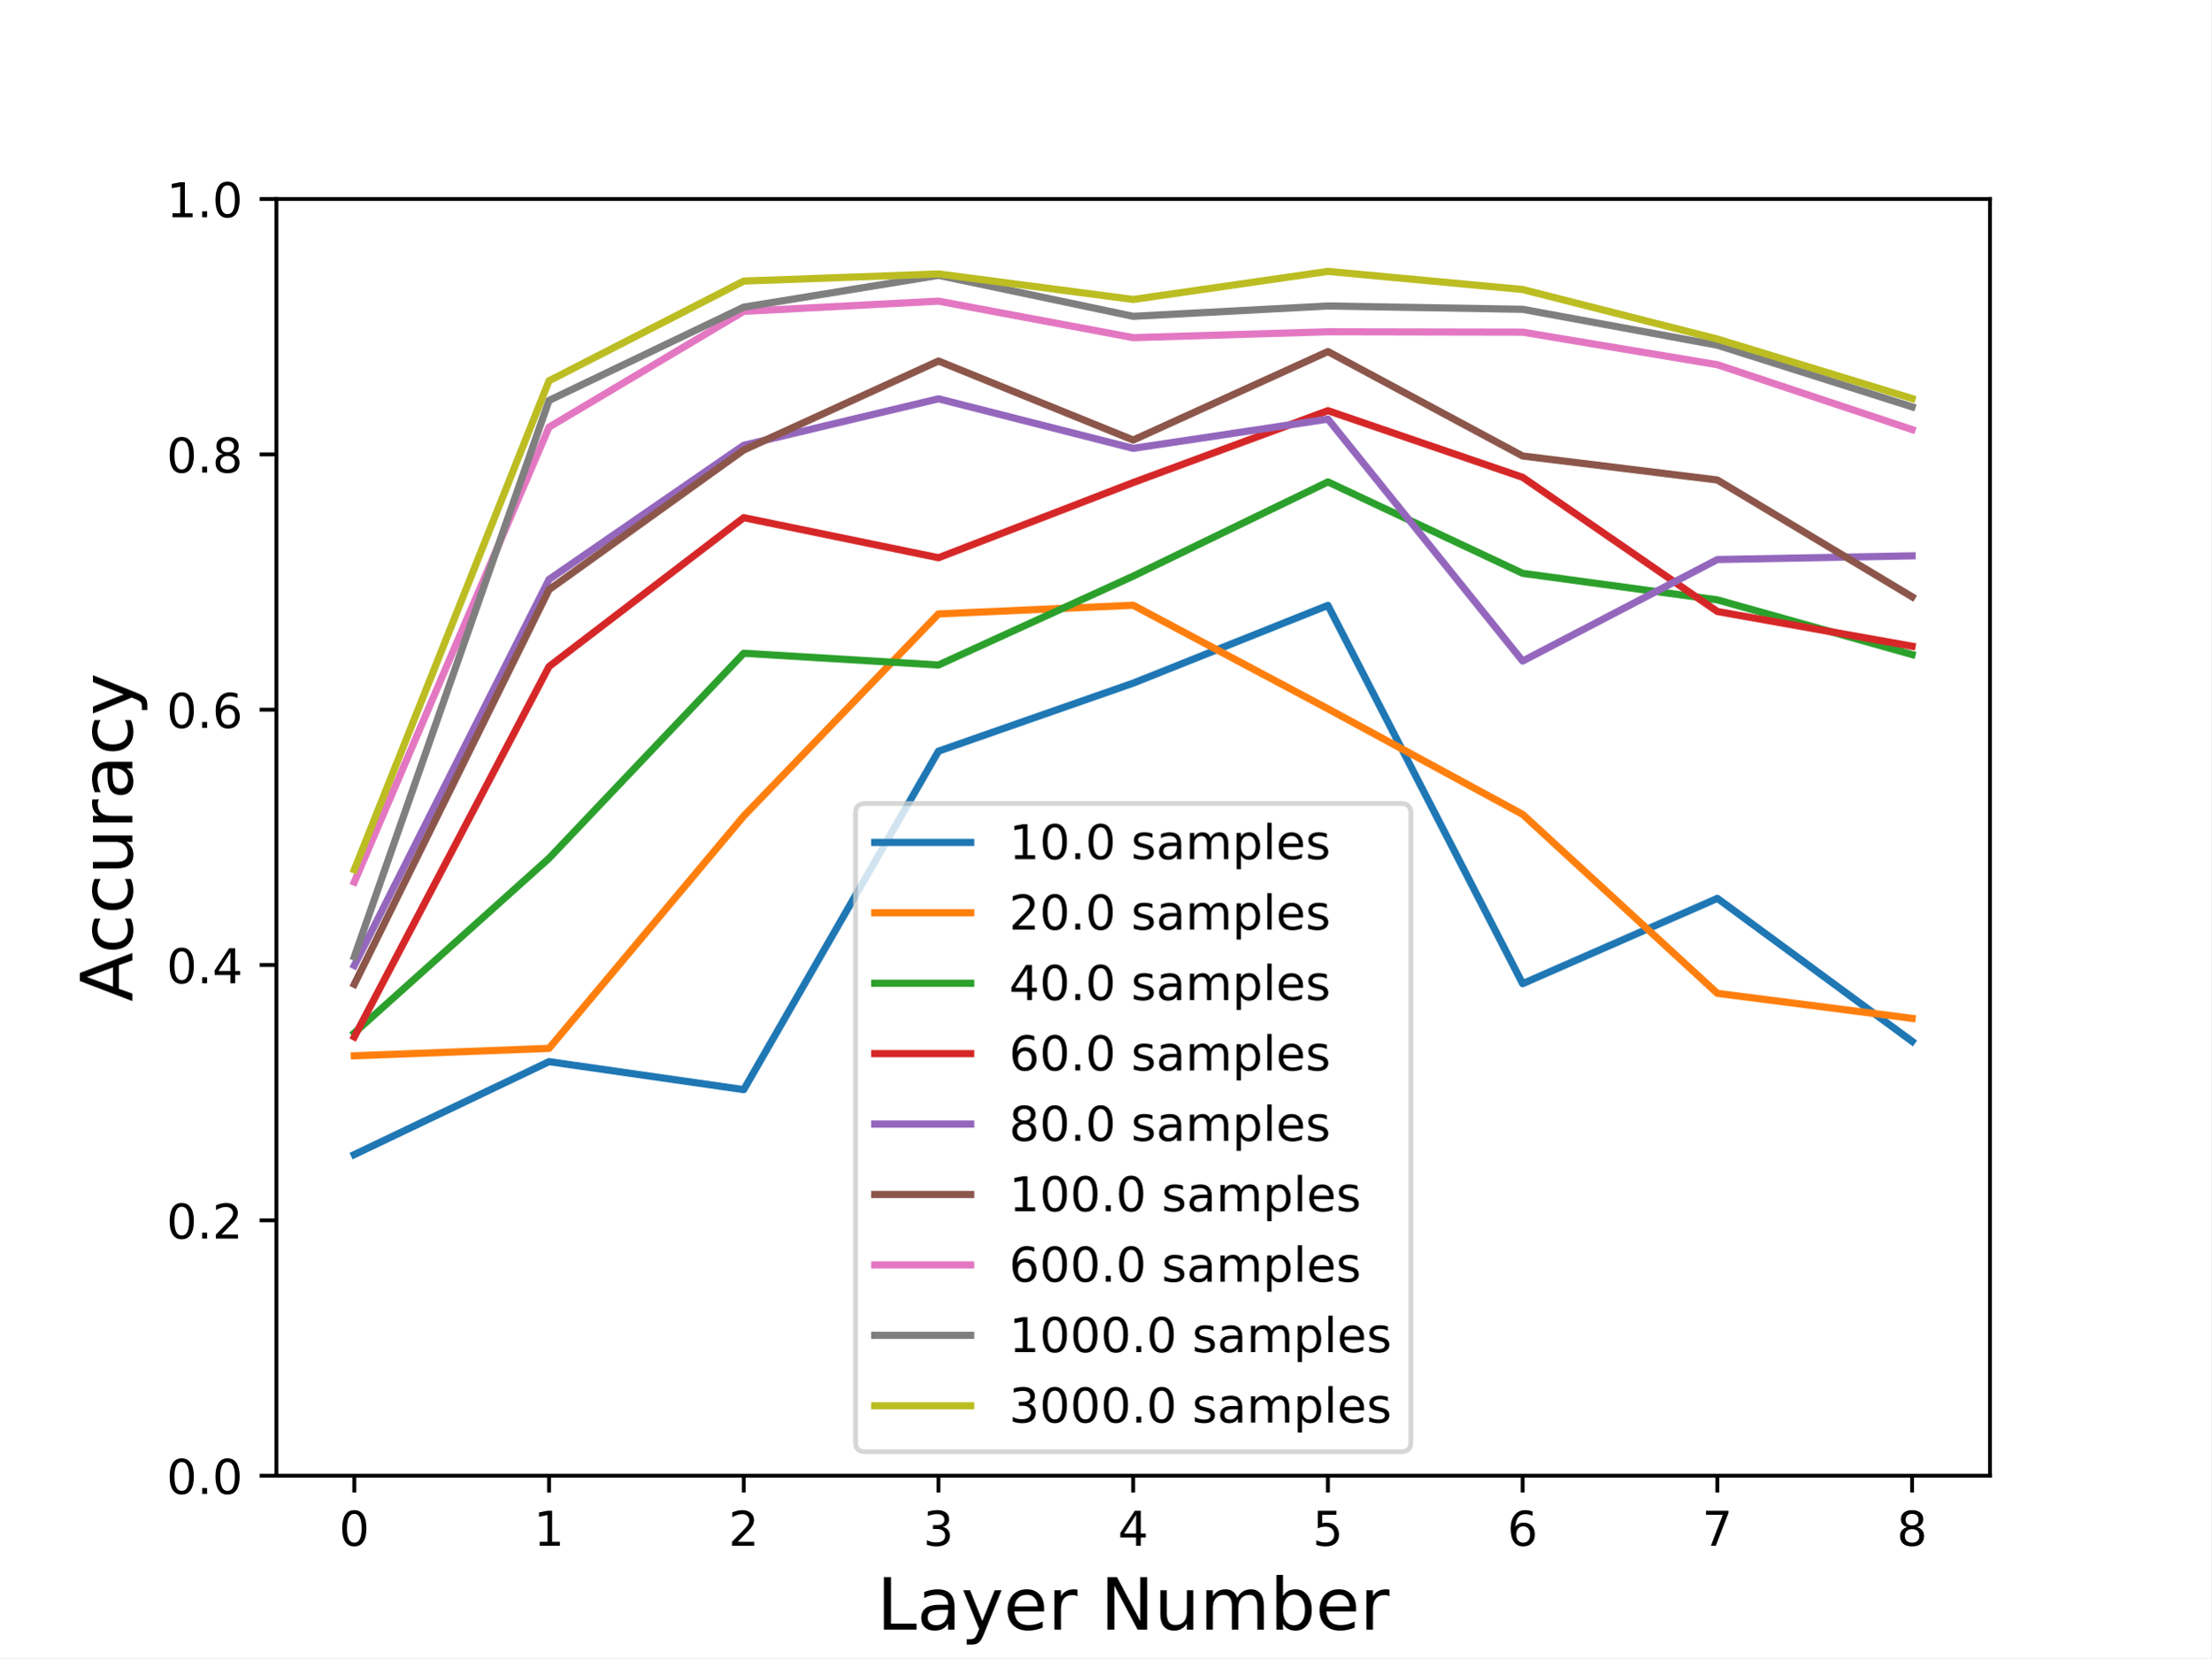
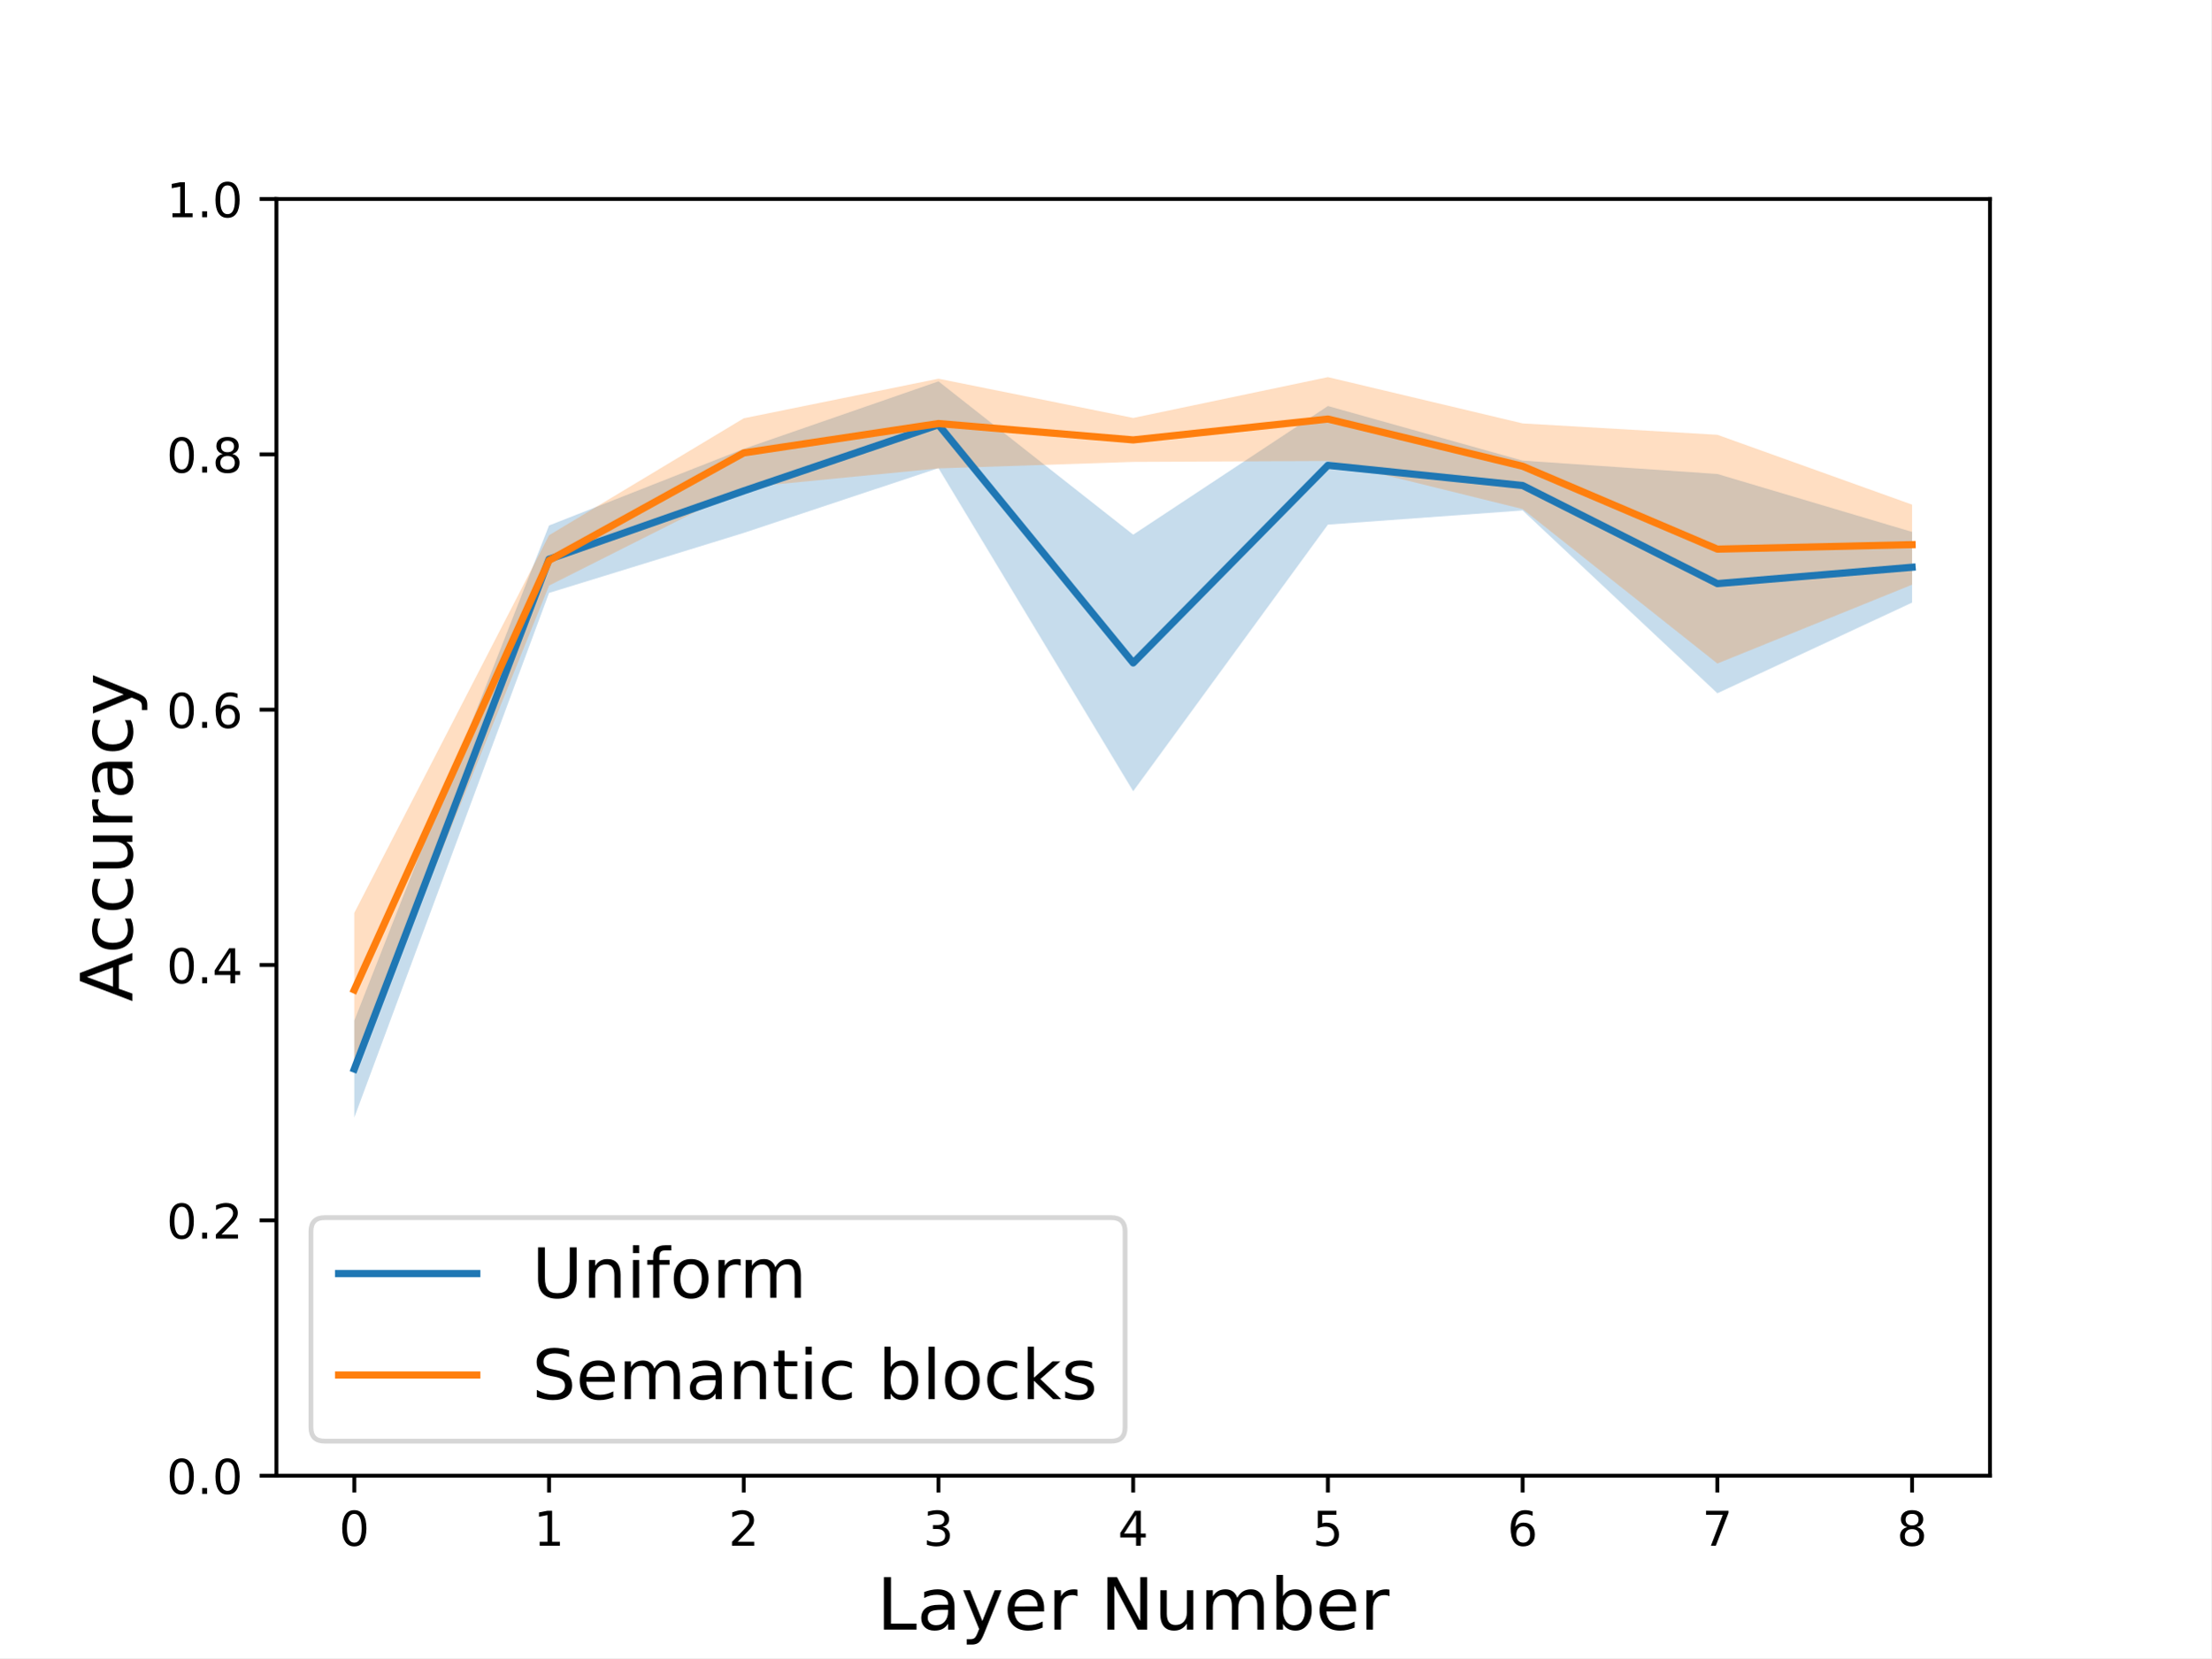
<svg xmlns="http://www.w3.org/2000/svg" xmlns:xlink="http://www.w3.org/1999/xlink" height="345.6pt" version="1.1" viewBox="0 0 460.8 345.6" width="460.8pt">
  <defs>
    <style type="text/css">*{stroke-linecap:butt;stroke-linejoin:round;}</style>
  </defs>
  <g id="figure_1">
    <g id="patch_1">
      <path d="M 0 345.6  L 460.8 345.6  L 460.8 0  L 0 0  z " style="fill:#ffffff;" />
    </g>
    <g id="axes_1">
      <g id="patch_2">
        <path d="M 57.6 307.584  L 414.72 307.584  L 414.72 41.472  L 57.6 41.472  z " style="fill:#ffffff;" />
      </g>
+       <g id="PolyCollection_1">
+         <path clip-path="url(#pd9a27555da)" d="M 73.833 212.711  L 73.833 232.923  L 114.415 123.584  L 154.996 111.07  L 195.578 97.571  L 236.16 164.914  L 276.742 109.344  L 317.324 106.389  L 357.905 144.494  L 398.487 125.597  L 398.487 110.862  L 398.487 110.862  L 357.905 98.788  L 317.324 95.997  L 276.742 84.622  L 236.16 111.435  L 195.578 79.481  L 154.996 93.551  L 114.415 109.527  L 73.833 212.711  z " style="fill:#1f77b4;fill-opacity:0.25;" />
+       </g>
+       <g id="PolyCollection_2">
+         <path clip-path="url(#pd9a27555da)" d="M 73.833 190.262  L 73.833 222.384  L 114.415 122.056  L 154.996 101.613  L 195.578 97.626  L 236.16 96.272  L 276.742 96.079  L 317.324 106.102  L 357.905 138.294  L 398.487 121.862  L 398.487 105.177  L 398.487 105.177  L 357.905 90.618  L 317.324 88.247  L 276.742 78.599  L 236.16 87.108  L 195.578 78.925  L 154.996 87.179  L 114.415 111.561  L 73.833 190.262  z " style="fill:#ff7f0e;fill-opacity:0.25;" />
+       </g>
      <g id="matplotlib.axis_1">
        <g id="xtick_1">
          <g id="line2d_1">
            <defs>
-               <path d="M 0 0  L 0 3.5  " id="mc420a56da0" style="stroke:#000000;stroke-width:0.8;" />
-             </defs>
-             <g>
-               <use style="stroke:#000000;stroke-width:0.8;" x="73.833" xlink:href="#mc420a56da0" y="307.584" />
+               <path d="M 0 0  L 0 3.5  " id="m52e5c31d0e" style="stroke:#000000;stroke-width:0.8;" />
+             </defs>
+             <g>
+               <use style="stroke:#000000;stroke-width:0.8;" x="73.833" xlink:href="#m52e5c31d0e" y="307.584" />
            </g>
          </g>
          <g id="text_1">
            <g transform="translate(70.65148 322.1824)scale(0.1 -0.1)">
              <defs>
                <path d="M 2034 4250  Q 1547 4250 1301 3770  Q 1056 3291 1056 2328  Q 1056 1369 1301 889  Q 1547 409 2034 409  Q 2525 409 2770 889  Q 3016 1369 3016 2328  Q 3016 3291 2770 3770  Q 2525 4250 2034 4250  z M 2034 4750  Q 2819 4750 3233 4129  Q 3647 3509 3647 2328  Q 3647 1150 3233 529  Q 2819 -91 2034 -91  Q 1250 -91 836 529  Q 422 1150 422 2328  Q 422 3509 836 4129  Q 1250 4750 2034 4750  z " id="DejaVuSans-30" transform="scale(0.015625)" />
              </defs>
              <use xlink:href="#DejaVuSans-30" />
            </g>
          </g>
        </g>
        <g id="xtick_2">
          <g id="line2d_2">
            <g>
-               <use style="stroke:#000000;stroke-width:0.8;" x="114.415" xlink:href="#mc420a56da0" y="307.584" />
+               <use style="stroke:#000000;stroke-width:0.8;" x="114.415" xlink:href="#m52e5c31d0e" y="307.584" />
            </g>
          </g>
          <g id="text_2">
            <g transform="translate(111.2333 322.1824)scale(0.1 -0.1)">
              <defs>
                <path d="M 794 531  L 1825 531  L 1825 4091  L 703 3866  L 703 4441  L 1819 4666  L 2450 4666  L 2450 531  L 3481 531  L 3481 0  L 794 0  L 794 531  z " id="DejaVuSans-31" transform="scale(0.015625)" />
              </defs>
              <use xlink:href="#DejaVuSans-31" />
            </g>
          </g>
        </g>
        <g id="xtick_3">
          <g id="line2d_3">
            <g>
-               <use style="stroke:#000000;stroke-width:0.8;" x="154.996" xlink:href="#mc420a56da0" y="307.584" />
+               <use style="stroke:#000000;stroke-width:0.8;" x="154.996" xlink:href="#m52e5c31d0e" y="307.584" />
            </g>
          </g>
          <g id="text_3">
            <g transform="translate(151.8151 322.1824)scale(0.1 -0.1)">
              <defs>
                <path d="M 1228 531  L 3431 531  L 3431 0  L 469 0  L 469 531  Q 828 903 1448 1529  Q 2069 2156 2228 2338  Q 2531 2678 2651 2914  Q 2772 3150 2772 3378  Q 2772 3750 2511 3984  Q 2250 4219 1831 4219  Q 1534 4219 1204 4116  Q 875 4013 500 3803  L 500 4441  Q 881 4594 1212 4672  Q 1544 4750 1819 4750  Q 2544 4750 2975 4387  Q 3406 4025 3406 3419  Q 3406 3131 3298 2873  Q 3191 2616 2906 2266  Q 2828 2175 2409 1742  Q 1991 1309 1228 531  z " id="DejaVuSans-32" transform="scale(0.015625)" />
              </defs>
              <use xlink:href="#DejaVuSans-32" />
            </g>
          </g>
        </g>
        <g id="xtick_4">
          <g id="line2d_4">
            <g>
-               <use style="stroke:#000000;stroke-width:0.8;" x="195.578" xlink:href="#mc420a56da0" y="307.584" />
+               <use style="stroke:#000000;stroke-width:0.8;" x="195.578" xlink:href="#m52e5c31d0e" y="307.584" />
            </g>
          </g>
          <g id="text_4">
            <g transform="translate(192.3969 322.1824)scale(0.1 -0.1)">
              <defs>
                <path d="M 2597 2516  Q 3050 2419 3304 2112  Q 3559 1806 3559 1356  Q 3559 666 3084 287  Q 2609 -91 1734 -91  Q 1441 -91 1130 -33  Q 819 25 488 141  L 488 750  Q 750 597 1062 519  Q 1375 441 1716 441  Q 2309 441 2620 675  Q 2931 909 2931 1356  Q 2931 1769 2642 2001  Q 2353 2234 1838 2234  L 1294 2234  L 1294 2753  L 1863 2753  Q 2328 2753 2575 2939  Q 2822 3125 2822 3475  Q 2822 3834 2567 4026  Q 2313 4219 1838 4219  Q 1578 4219 1281 4162  Q 984 4106 628 3988  L 628 4550  Q 988 4650 1302 4700  Q 1616 4750 1894 4750  Q 2613 4750 3031 4423  Q 3450 4097 3450 3541  Q 3450 3153 3228 2886  Q 3006 2619 2597 2516  z " id="DejaVuSans-33" transform="scale(0.015625)" />
              </defs>
              <use xlink:href="#DejaVuSans-33" />
            </g>
          </g>
        </g>
        <g id="xtick_5">
          <g id="line2d_5">
            <g>
-               <use style="stroke:#000000;stroke-width:0.8;" x="236.16" xlink:href="#mc420a56da0" y="307.584" />
+               <use style="stroke:#000000;stroke-width:0.8;" x="236.16" xlink:href="#m52e5c31d0e" y="307.584" />
            </g>
          </g>
          <g id="text_5">
            <g transform="translate(232.9787 322.1824)scale(0.1 -0.1)">
              <defs>
                <path d="M 2419 4116  L 825 1625  L 2419 1625  L 2419 4116  z M 2253 4666  L 3047 4666  L 3047 1625  L 3713 1625  L 3713 1100  L 3047 1100  L 3047 0  L 2419 0  L 2419 1100  L 313 1100  L 313 1709  L 2253 4666  z " id="DejaVuSans-34" transform="scale(0.015625)" />
              </defs>
              <use xlink:href="#DejaVuSans-34" />
            </g>
          </g>
        </g>
        <g id="xtick_6">
          <g id="line2d_6">
            <g>
-               <use style="stroke:#000000;stroke-width:0.8;" x="276.742" xlink:href="#mc420a56da0" y="307.584" />
+               <use style="stroke:#000000;stroke-width:0.8;" x="276.742" xlink:href="#m52e5c31d0e" y="307.584" />
            </g>
          </g>
          <g id="text_6">
            <g transform="translate(273.5606 322.1824)scale(0.1 -0.1)">
              <defs>
                <path d="M 691 4666  L 3169 4666  L 3169 4134  L 1269 4134  L 1269 2991  Q 1406 3038 1543 3061  Q 1681 3084 1819 3084  Q 2600 3084 3056 2656  Q 3513 2228 3513 1497  Q 3513 744 3044 326  Q 2575 -91 1722 -91  Q 1428 -91 1123 -41  Q 819 9 494 109  L 494 744  Q 775 591 1075 516  Q 1375 441 1709 441  Q 2250 441 2565 725  Q 2881 1009 2881 1497  Q 2881 1984 2565 2268  Q 2250 2553 1709 2553  Q 1456 2553 1204 2497  Q 953 2441 691 2322  L 691 4666  z " id="DejaVuSans-35" transform="scale(0.015625)" />
              </defs>
              <use xlink:href="#DejaVuSans-35" />
            </g>
          </g>
        </g>
        <g id="xtick_7">
          <g id="line2d_7">
            <g>
-               <use style="stroke:#000000;stroke-width:0.8;" x="317.324" xlink:href="#mc420a56da0" y="307.584" />
+               <use style="stroke:#000000;stroke-width:0.8;" x="317.324" xlink:href="#m52e5c31d0e" y="307.584" />
            </g>
          </g>
          <g id="text_7">
            <g transform="translate(314.1424 322.1824)scale(0.1 -0.1)">
              <defs>
                <path d="M 2113 2584  Q 1688 2584 1439 2293  Q 1191 2003 1191 1497  Q 1191 994 1439 701  Q 1688 409 2113 409  Q 2538 409 2786 701  Q 3034 994 3034 1497  Q 3034 2003 2786 2293  Q 2538 2584 2113 2584  z M 3366 4563  L 3366 3988  Q 3128 4100 2886 4159  Q 2644 4219 2406 4219  Q 1781 4219 1451 3797  Q 1122 3375 1075 2522  Q 1259 2794 1537 2939  Q 1816 3084 2150 3084  Q 2853 3084 3261 2657  Q 3669 2231 3669 1497  Q 3669 778 3244 343  Q 2819 -91 2113 -91  Q 1303 -91 875 529  Q 447 1150 447 2328  Q 447 3434 972 4092  Q 1497 4750 2381 4750  Q 2619 4750 2861 4703  Q 3103 4656 3366 4563  z " id="DejaVuSans-36" transform="scale(0.015625)" />
              </defs>
              <use xlink:href="#DejaVuSans-36" />
            </g>
          </g>
        </g>
        <g id="xtick_8">
          <g id="line2d_8">
            <g>
-               <use style="stroke:#000000;stroke-width:0.8;" x="357.905" xlink:href="#mc420a56da0" y="307.584" />
+               <use style="stroke:#000000;stroke-width:0.8;" x="357.905" xlink:href="#m52e5c31d0e" y="307.584" />
            </g>
          </g>
          <g id="text_8">
            <g transform="translate(354.7242 322.1824)scale(0.1 -0.1)">
              <defs>
                <path d="M 525 4666  L 3525 4666  L 3525 4397  L 1831 0  L 1172 0  L 2766 4134  L 525 4134  L 525 4666  z " id="DejaVuSans-37" transform="scale(0.015625)" />
              </defs>
              <use xlink:href="#DejaVuSans-37" />
            </g>
          </g>
        </g>
        <g id="xtick_9">
          <g id="line2d_9">
            <g>
-               <use style="stroke:#000000;stroke-width:0.8;" x="398.487" xlink:href="#mc420a56da0" y="307.584" />
+               <use style="stroke:#000000;stroke-width:0.8;" x="398.487" xlink:href="#m52e5c31d0e" y="307.584" />
            </g>
          </g>
          <g id="text_9">
            <g transform="translate(395.306 322.1824)scale(0.1 -0.1)">
              <defs>
                <path d="M 2034 2216  Q 1584 2216 1326 1975  Q 1069 1734 1069 1313  Q 1069 891 1326 650  Q 1584 409 2034 409  Q 2484 409 2743 651  Q 3003 894 3003 1313  Q 3003 1734 2745 1975  Q 2488 2216 2034 2216  z M 1403 2484  Q 997 2584 770 2862  Q 544 3141 544 3541  Q 544 4100 942 4425  Q 1341 4750 2034 4750  Q 2731 4750 3128 4425  Q 3525 4100 3525 3541  Q 3525 3141 3298 2862  Q 3072 2584 2669 2484  Q 3125 2378 3379 2068  Q 3634 1759 3634 1313  Q 3634 634 3220 271  Q 2806 -91 2034 -91  Q 1263 -91 848 271  Q 434 634 434 1313  Q 434 1759 690 2068  Q 947 2378 1403 2484  z M 1172 3481  Q 1172 3119 1398 2916  Q 1625 2713 2034 2713  Q 2441 2713 2670 2916  Q 2900 3119 2900 3481  Q 2900 3844 2670 4047  Q 2441 4250 2034 4250  Q 1625 4250 1398 4047  Q 1172 3844 1172 3481  z " id="DejaVuSans-38" transform="scale(0.015625)" />
              </defs>
              <use xlink:href="#DejaVuSans-38" />
            </g>
          </g>
        </g>
        <g id="text_10">
          <g transform="translate(182.7354 339.6598)scale(0.15 -0.15)">
            <defs>
              <path d="M 628 4666  L 1259 4666  L 1259 531  L 3531 531  L 3531 0  L 628 0  L 628 4666  z " id="DejaVuSans-4c" transform="scale(0.015625)" />
              <path d="M 2194 1759  Q 1497 1759 1228 1600  Q 959 1441 959 1056  Q 959 750 1161 570  Q 1363 391 1709 391  Q 2188 391 2477 730  Q 2766 1069 2766 1631  L 2766 1759  L 2194 1759  z M 3341 1997  L 3341 0  L 2766 0  L 2766 531  Q 2569 213 2275 61  Q 1981 -91 1556 -91  Q 1019 -91 701 211  Q 384 513 384 1019  Q 384 1609 779 1909  Q 1175 2209 1959 2209  L 2766 2209  L 2766 2266  Q 2766 2663 2505 2880  Q 2244 3097 1772 3097  Q 1472 3097 1187 3025  Q 903 2953 641 2809  L 641 3341  Q 956 3463 1253 3523  Q 1550 3584 1831 3584  Q 2591 3584 2966 3190  Q 3341 2797 3341 1997  z " id="DejaVuSans-61" transform="scale(0.015625)" />
              <path d="M 2059 -325  Q 1816 -950 1584 -1140  Q 1353 -1331 966 -1331  L 506 -1331  L 506 -850  L 844 -850  Q 1081 -850 1212 -737  Q 1344 -625 1503 -206  L 1606 56  L 191 3500  L 800 3500  L 1894 763  L 2988 3500  L 3597 3500  L 2059 -325  z " id="DejaVuSans-79" transform="scale(0.015625)" />
              <path d="M 3597 1894  L 3597 1613  L 953 1613  Q 991 1019 1311 708  Q 1631 397 2203 397  Q 2534 397 2845 478  Q 3156 559 3463 722  L 3463 178  Q 3153 47 2828 -22  Q 2503 -91 2169 -91  Q 1331 -91 842 396  Q 353 884 353 1716  Q 353 2575 817 3079  Q 1281 3584 2069 3584  Q 2775 3584 3186 3129  Q 3597 2675 3597 1894  z M 3022 2063  Q 3016 2534 2758 2815  Q 2500 3097 2075 3097  Q 1594 3097 1305 2825  Q 1016 2553 972 2059  L 3022 2063  z " id="DejaVuSans-65" transform="scale(0.015625)" />
              <path d="M 2631 2963  Q 2534 3019 2420 3045  Q 2306 3072 2169 3072  Q 1681 3072 1420 2755  Q 1159 2438 1159 1844  L 1159 0  L 581 0  L 581 3500  L 1159 3500  L 1159 2956  Q 1341 3275 1631 3429  Q 1922 3584 2338 3584  Q 2397 3584 2469 3576  Q 2541 3569 2628 3553  L 2631 2963  z " id="DejaVuSans-72" transform="scale(0.015625)" />
              <path id="DejaVuSans-20" transform="scale(0.015625)" />
              <path d="M 628 4666  L 1478 4666  L 3547 763  L 3547 4666  L 4159 4666  L 4159 0  L 3309 0  L 1241 3903  L 1241 0  L 628 0  L 628 4666  z " id="DejaVuSans-4e" transform="scale(0.015625)" />
              <path d="M 544 1381  L 544 3500  L 1119 3500  L 1119 1403  Q 1119 906 1312 657  Q 1506 409 1894 409  Q 2359 409 2629 706  Q 2900 1003 2900 1516  L 2900 3500  L 3475 3500  L 3475 0  L 2900 0  L 2900 538  Q 2691 219 2414 64  Q 2138 -91 1772 -91  Q 1169 -91 856 284  Q 544 659 544 1381  z M 1991 3584  L 1991 3584  z " id="DejaVuSans-75" transform="scale(0.015625)" />
              <path d="M 3328 2828  Q 3544 3216 3844 3400  Q 4144 3584 4550 3584  Q 5097 3584 5394 3201  Q 5691 2819 5691 2113  L 5691 0  L 5113 0  L 5113 2094  Q 5113 2597 4934 2840  Q 4756 3084 4391 3084  Q 3944 3084 3684 2787  Q 3425 2491 3425 1978  L 3425 0  L 2847 0  L 2847 2094  Q 2847 2600 2669 2842  Q 2491 3084 2119 3084  Q 1678 3084 1418 2786  Q 1159 2488 1159 1978  L 1159 0  L 581 0  L 581 3500  L 1159 3500  L 1159 2956  Q 1356 3278 1631 3431  Q 1906 3584 2284 3584  Q 2666 3584 2933 3390  Q 3200 3197 3328 2828  z " id="DejaVuSans-6d" transform="scale(0.015625)" />
              <path d="M 3116 1747  Q 3116 2381 2855 2742  Q 2594 3103 2138 3103  Q 1681 3103 1420 2742  Q 1159 2381 1159 1747  Q 1159 1113 1420 752  Q 1681 391 2138 391  Q 2594 391 2855 752  Q 3116 1113 3116 1747  z M 1159 2969  Q 1341 3281 1617 3432  Q 1894 3584 2278 3584  Q 2916 3584 3314 3078  Q 3713 2572 3713 1747  Q 3713 922 3314 415  Q 2916 -91 2278 -91  Q 1894 -91 1617 61  Q 1341 213 1159 525  L 1159 0  L 581 0  L 581 4863  L 1159 4863  L 1159 2969  z " id="DejaVuSans-62" transform="scale(0.015625)" />
            </defs>
            <use xlink:href="#DejaVuSans-4c" />
            <use x="55.713" xlink:href="#DejaVuSans-61" />
            <use x="116.992" xlink:href="#DejaVuSans-79" />
            <use x="176.172" xlink:href="#DejaVuSans-65" />
            <use x="237.695" xlink:href="#DejaVuSans-72" />
            <use x="278.809" xlink:href="#DejaVuSans-20" />
            <use x="310.596" xlink:href="#DejaVuSans-4e" />
            <use x="385.4" xlink:href="#DejaVuSans-75" />
            <use x="448.779" xlink:href="#DejaVuSans-6d" />
            <use x="546.191" xlink:href="#DejaVuSans-62" />
            <use x="609.668" xlink:href="#DejaVuSans-65" />
            <use x="671.191" xlink:href="#DejaVuSans-72" />
          </g>
        </g>
      </g>
      <g id="matplotlib.axis_2">
        <g id="ytick_1">
          <g id="line2d_10">
            <defs>
-               <path d="M 0 0  L -3.5 0  " id="m68b30bec63" style="stroke:#000000;stroke-width:0.8;" />
-             </defs>
-             <g>
-               <use style="stroke:#000000;stroke-width:0.8;" x="57.6" xlink:href="#m68b30bec63" y="307.584" />
+               <path d="M 0 0  L -3.5 0  " id="m6779ce0b06" style="stroke:#000000;stroke-width:0.8;" />
+             </defs>
+             <g>
+               <use style="stroke:#000000;stroke-width:0.8;" x="57.6" xlink:href="#m6779ce0b06" y="307.584" />
            </g>
          </g>
          <g id="text_11">
            <g transform="translate(34.69687 311.3832)scale(0.1 -0.1)">
              <defs>
                <path d="M 684 794  L 1344 794  L 1344 0  L 684 0  L 684 794  z " id="DejaVuSans-2e" transform="scale(0.015625)" />
              </defs>
              <use xlink:href="#DejaVuSans-30" />
              <use x="63.623" xlink:href="#DejaVuSans-2e" />
              <use x="95.41" xlink:href="#DejaVuSans-30" />
            </g>
          </g>
        </g>
        <g id="ytick_2">
          <g id="line2d_11">
            <g>
-               <use style="stroke:#000000;stroke-width:0.8;" x="57.6" xlink:href="#m68b30bec63" y="254.362" />
+               <use style="stroke:#000000;stroke-width:0.8;" x="57.6" xlink:href="#m6779ce0b06" y="254.362" />
            </g>
          </g>
          <g id="text_12">
            <g transform="translate(34.69687 258.1608)scale(0.1 -0.1)">
              <use xlink:href="#DejaVuSans-30" />
              <use x="63.623" xlink:href="#DejaVuSans-2e" />
              <use x="95.41" xlink:href="#DejaVuSans-32" />
            </g>
          </g>
        </g>
        <g id="ytick_3">
          <g id="line2d_12">
            <g>
-               <use style="stroke:#000000;stroke-width:0.8;" x="57.6" xlink:href="#m68b30bec63" y="201.139" />
+               <use style="stroke:#000000;stroke-width:0.8;" x="57.6" xlink:href="#m6779ce0b06" y="201.139" />
            </g>
          </g>
          <g id="text_13">
            <g transform="translate(34.69687 204.9384)scale(0.1 -0.1)">
              <use xlink:href="#DejaVuSans-30" />
              <use x="63.623" xlink:href="#DejaVuSans-2e" />
              <use x="95.41" xlink:href="#DejaVuSans-34" />
            </g>
          </g>
        </g>
        <g id="ytick_4">
          <g id="line2d_13">
            <g>
-               <use style="stroke:#000000;stroke-width:0.8;" x="57.6" xlink:href="#m68b30bec63" y="147.917" />
+               <use style="stroke:#000000;stroke-width:0.8;" x="57.6" xlink:href="#m6779ce0b06" y="147.917" />
            </g>
          </g>
          <g id="text_14">
            <g transform="translate(34.69687 151.716)scale(0.1 -0.1)">
              <use xlink:href="#DejaVuSans-30" />
              <use x="63.623" xlink:href="#DejaVuSans-2e" />
              <use x="95.41" xlink:href="#DejaVuSans-36" />
            </g>
          </g>
        </g>
        <g id="ytick_5">
          <g id="line2d_14">
            <g>
-               <use style="stroke:#000000;stroke-width:0.8;" x="57.6" xlink:href="#m68b30bec63" y="94.694" />
+               <use style="stroke:#000000;stroke-width:0.8;" x="57.6" xlink:href="#m6779ce0b06" y="94.694" />
            </g>
          </g>
          <g id="text_15">
            <g transform="translate(34.69687 98.49362)scale(0.1 -0.1)">
              <use xlink:href="#DejaVuSans-30" />
              <use x="63.623" xlink:href="#DejaVuSans-2e" />
              <use x="95.41" xlink:href="#DejaVuSans-38" />
            </g>
          </g>
        </g>
        <g id="ytick_6">
          <g id="line2d_15">
            <g>
-               <use style="stroke:#000000;stroke-width:0.8;" x="57.6" xlink:href="#m68b30bec63" y="41.472" />
+               <use style="stroke:#000000;stroke-width:0.8;" x="57.6" xlink:href="#m6779ce0b06" y="41.472" />
            </g>
          </g>
          <g id="text_16">
            <g transform="translate(34.69687 45.27122)scale(0.1 -0.1)">
              <use xlink:href="#DejaVuSans-31" />
              <use x="63.623" xlink:href="#DejaVuSans-2e" />
              <use x="95.41" xlink:href="#DejaVuSans-30" />
            </g>
          </g>
        </g>
        <g id="text_17">
          <g transform="translate(27.57734 208.7702)rotate(-90)scale(0.15 -0.15)">
            <defs>
              <path d="M 2188 4044  L 1331 1722  L 3047 1722  L 2188 4044  z M 1831 4666  L 2547 4666  L 4325 0  L 3669 0  L 3244 1197  L 1141 1197  L 716 0  L 50 0  L 1831 4666  z " id="DejaVuSans-41" transform="scale(0.015625)" />
              <path d="M 3122 3366  L 3122 2828  Q 2878 2963 2633 3030  Q 2388 3097 2138 3097  Q 1578 3097 1268 2742  Q 959 2388 959 1747  Q 959 1106 1268 751  Q 1578 397 2138 397  Q 2388 397 2633 464  Q 2878 531 3122 666  L 3122 134  Q 2881 22 2623 -34  Q 2366 -91 2075 -91  Q 1284 -91 818 406  Q 353 903 353 1747  Q 353 2603 823 3093  Q 1294 3584 2113 3584  Q 2378 3584 2631 3529  Q 2884 3475 3122 3366  z " id="DejaVuSans-63" transform="scale(0.015625)" />
            </defs>
            <use xlink:href="#DejaVuSans-41" />
            <use x="66.658" xlink:href="#DejaVuSans-63" />
            <use x="121.639" xlink:href="#DejaVuSans-63" />
            <use x="176.619" xlink:href="#DejaVuSans-75" />
            <use x="239.998" xlink:href="#DejaVuSans-72" />
            <use x="281.111" xlink:href="#DejaVuSans-61" />
            <use x="342.391" xlink:href="#DejaVuSans-63" />
            <use x="397.371" xlink:href="#DejaVuSans-79" />
          </g>
        </g>
      </g>
      <g id="line2d_16">
-         <path clip-path="url(#pee12e5565f)" d="M 73.833 240.657  L 114.415 221.284  L 154.996 227.112  L 195.578 156.565  L 236.16 142.382  L 276.742 126.175  L 317.324 205.024  L 357.905 187.248  L 398.487 217.053  " style="fill:none;stroke:#1f77b4;stroke-linecap:square;stroke-width:1.5;" />
+         <path clip-path="url(#pd9a27555da)" d="M 73.833 222.817  L 114.415 116.556  L 154.996 102.311  L 195.578 88.526  L 236.16 138.174  L 276.742 96.983  L 317.324 101.193  L 357.905 121.641  L 398.487 118.229  " style="fill:none;stroke:#1f77b4;stroke-linecap:square;stroke-width:1.5;" />
      </g>
      <g id="line2d_17">
-         <path clip-path="url(#pee12e5565f)" d="M 73.833 220.06  L 114.415 218.516  L 154.996 170.084  L 195.578 127.958  L 236.16 126.149  L 276.742 147.731  L 317.324 169.738  L 357.905 207.047  L 398.487 212.263  " style="fill:none;stroke:#ff7f0e;stroke-linecap:square;stroke-width:1.5;" />
-       </g>
-       <g id="line2d_18">
-         <path clip-path="url(#pee12e5565f)" d="M 73.833 215.296  L 114.415 178.892  L 154.996 136.155  L 195.578 138.603  L 236.16 120.081  L 276.742 100.442  L 317.324 119.496  L 357.905 125.031  L 398.487 136.421  " style="fill:none;stroke:#2ca02c;stroke-linecap:square;stroke-width:1.5;" />
-       </g>
-       <g id="line2d_19">
-         <path clip-path="url(#pee12e5565f)" d="M 73.833 216.121  L 114.415 138.922  L 154.996 107.894  L 195.578 116.249  L 236.16 100.575  L 276.742 85.593  L 317.324 99.484  L 357.905 127.453  L 398.487 134.691  " style="fill:none;stroke:#d62728;stroke-linecap:square;stroke-width:1.5;" />
-       </g>
-       <g id="line2d_20">
-         <path clip-path="url(#pee12e5565f)" d="M 73.833 201.246  L 114.415 120.773  L 154.996 92.805  L 195.578 83.119  L 236.16 93.444  L 276.742 87.35  L 317.324 137.778  L 357.905 116.622  L 398.487 115.85  " style="fill:none;stroke:#9467bd;stroke-linecap:square;stroke-width:1.5;" />
-       </g>
-       <g id="line2d_21">
-         <path clip-path="url(#pee12e5565f)" d="M 73.833 205.157  L 114.415 122.902  L 154.996 93.79  L 195.578 75.242  L 236.16 91.714  L 276.742 73.272  L 317.324 95.04  L 357.905 100.043  L 398.487 124.392  " style="fill:none;stroke:#8c564b;stroke-linecap:square;stroke-width:1.5;" />
-       </g>
-       <g id="line2d_22">
-         <path clip-path="url(#pee12e5565f)" d="M 73.833 183.842  L 114.415 89.026  L 154.996 64.89  L 195.578 62.761  L 236.16 70.372  L 276.742 69.148  L 317.324 69.227  L 357.905 76.013  L 398.487 89.532  " style="fill:none;stroke:#e377c2;stroke-linecap:square;stroke-width:1.5;" />
-       </g>
-       <g id="line2d_23">
-         <path clip-path="url(#pee12e5565f)" d="M 73.833 199.436  L 114.415 83.464  L 154.996 64.012  L 195.578 57.385  L 236.16 65.928  L 276.742 63.772  L 317.324 64.464  L 357.905 71.942  L 398.487 84.795  " style="fill:none;stroke:#7f7f7f;stroke-linecap:square;stroke-width:1.5;" />
-       </g>
-       <g id="line2d_24">
-         <path clip-path="url(#pee12e5565f)" d="M 73.833 181.287  L 114.415 79.366  L 154.996 58.583  L 195.578 57.093  L 236.16 62.415  L 276.742 56.561  L 317.324 60.339  L 357.905 70.664  L 398.487 83.065  " style="fill:none;stroke:#bcbd22;stroke-linecap:square;stroke-width:1.5;" />
+         <path clip-path="url(#pd9a27555da)" d="M 73.833 206.323  L 114.415 116.808  L 154.996 94.396  L 195.578 88.276  L 236.16 91.69  L 276.742 87.339  L 317.324 97.175  L 357.905 114.456  L 398.487 113.519  " style="fill:none;stroke:#ff7f0e;stroke-linecap:square;stroke-width:1.5;" />
      </g>
      <g id="patch_3">
        <path d="M 57.6 307.584  L 57.6 41.472  " style="fill:none;stroke:#000000;stroke-linecap:square;stroke-linejoin:miter;stroke-width:0.8;" />
      </g>
      <g id="patch_4">
        <path d="M 414.72 307.584  L 414.72 41.472  " style="fill:none;stroke:#000000;stroke-linecap:square;stroke-linejoin:miter;stroke-width:0.8;" />
      </g>
      <g id="patch_5">
        <path d="M 57.6 307.584  L 414.72 307.584  " style="fill:none;stroke:#000000;stroke-linecap:square;stroke-linejoin:miter;stroke-width:0.8;" />
      </g>
      <g id="patch_6">
        <path d="M 57.6 41.472  L 414.72 41.472  " style="fill:none;stroke:#000000;stroke-linecap:square;stroke-linejoin:miter;stroke-width:0.8;" />
      </g>
      <g id="legend_1">
        <g id="patch_7">
-           <path d="M 180.292 302.584  L 292.028 302.584  Q 294.028 302.584 294.028 300.584  L 294.028 169.481  Q 294.028 167.481 292.028 167.481  L 180.292 167.481  Q 178.292 167.481 178.292 169.481  L 178.292 300.584  Q 178.292 302.584 180.292 302.584  z " style="fill:#ffffff;opacity:0.8;stroke:#cccccc;stroke-linejoin:miter;" />
-         </g>
-         <g id="line2d_25">
-           <path d="M 182.292 175.579  L 202.292 175.579  " style="fill:none;stroke:#1f77b4;stroke-linecap:square;stroke-width:1.5;" />
-         </g>
-         <g id="line2d_26" />
+           <path d="M 67.68 300.384  L 231.59 300.384  Q 234.47 300.384 234.47 297.504  L 234.47 256.671  Q 234.47 253.791 231.59 253.791  L 67.68 253.791  Q 64.8 253.791 64.8 256.671  L 64.8 297.504  Q 64.8 300.384 67.68 300.384  z " style="fill:#ffffff;opacity:0.8;stroke:#cccccc;stroke-linejoin:miter;" />
+         </g>
+         <g id="line2d_18">
+           <path d="M 70.56 265.453  L 99.36 265.453  " style="fill:none;stroke:#1f77b4;stroke-linecap:square;stroke-width:1.5;" />
+         </g>
+         <g id="line2d_19" />
        <g id="text_18">
-           <g transform="translate(210.292 179.0793)scale(0.1 -0.1)">
-             <defs>
+           <g transform="translate(110.88 270.4928)scale(0.144 -0.144)">
+             <defs>
+               <path d="M 556 4666  L 1191 4666  L 1191 1831  Q 1191 1081 1462 751  Q 1734 422 2344 422  Q 2950 422 3222 751  Q 3494 1081 3494 1831  L 3494 4666  L 4128 4666  L 4128 1753  Q 4128 841 3676 375  Q 3225 -91 2344 -91  Q 1459 -91 1007 375  Q 556 841 556 1753  L 556 4666  z " id="DejaVuSans-55" transform="scale(0.015625)" />
+               <path d="M 3513 2113  L 3513 0  L 2938 0  L 2938 2094  Q 2938 2591 2744 2837  Q 2550 3084 2163 3084  Q 1697 3084 1428 2787  Q 1159 2491 1159 1978  L 1159 0  L 581 0  L 581 3500  L 1159 3500  L 1159 2956  Q 1366 3272 1645 3428  Q 1925 3584 2291 3584  Q 2894 3584 3203 3211  Q 3513 2838 3513 2113  z " id="DejaVuSans-6e" transform="scale(0.015625)" />
+               <path d="M 603 3500  L 1178 3500  L 1178 0  L 603 0  L 603 3500  z M 603 4863  L 1178 4863  L 1178 4134  L 603 4134  L 603 4863  z " id="DejaVuSans-69" transform="scale(0.015625)" />
+               <path d="M 2375 4863  L 2375 4384  L 1825 4384  Q 1516 4384 1395 4259  Q 1275 4134 1275 3809  L 1275 3500  L 2222 3500  L 2222 3053  L 1275 3053  L 1275 0  L 697 0  L 697 3053  L 147 3053  L 147 3500  L 697 3500  L 697 3744  Q 697 4328 969 4595  Q 1241 4863 1831 4863  L 2375 4863  z " id="DejaVuSans-66" transform="scale(0.015625)" />
+               <path d="M 1959 3097  Q 1497 3097 1228 2736  Q 959 2375 959 1747  Q 959 1119 1226 758  Q 1494 397 1959 397  Q 2419 397 2687 759  Q 2956 1122 2956 1747  Q 2956 2369 2687 2733  Q 2419 3097 1959 3097  z M 1959 3584  Q 2709 3584 3137 3096  Q 3566 2609 3566 1747  Q 3566 888 3137 398  Q 2709 -91 1959 -91  Q 1206 -91 779 398  Q 353 888 353 1747  Q 353 2609 779 3096  Q 1206 3584 1959 3584  z " id="DejaVuSans-6f" transform="scale(0.015625)" />
+             </defs>
+             <use xlink:href="#DejaVuSans-55" />
+             <use x="73.193" xlink:href="#DejaVuSans-6e" />
+             <use x="136.572" xlink:href="#DejaVuSans-69" />
+             <use x="164.355" xlink:href="#DejaVuSans-66" />
+             <use x="199.561" xlink:href="#DejaVuSans-6f" />
+             <use x="260.742" xlink:href="#DejaVuSans-72" />
+             <use x="300.105" xlink:href="#DejaVuSans-6d" />
+           </g>
+         </g>
+         <g id="line2d_20">
+           <path d="M 70.56 286.589  L 99.36 286.589  " style="fill:none;stroke:#ff7f0e;stroke-linecap:square;stroke-width:1.5;" />
+         </g>
+         <g id="line2d_21" />
+         <g id="text_19">
+           <g transform="translate(110.88 291.6293)scale(0.144 -0.144)">
+             <defs>
+               <path d="M 3425 4513  L 3425 3897  Q 3066 4069 2747 4153  Q 2428 4238 2131 4238  Q 1616 4238 1336 4038  Q 1056 3838 1056 3469  Q 1056 3159 1242 3001  Q 1428 2844 1947 2747  L 2328 2669  Q 3034 2534 3370 2195  Q 3706 1856 3706 1288  Q 3706 609 3251 259  Q 2797 -91 1919 -91  Q 1588 -91 1214 -16  Q 841 59 441 206  L 441 856  Q 825 641 1194 531  Q 1563 422 1919 422  Q 2459 422 2753 634  Q 3047 847 3047 1241  Q 3047 1584 2836 1778  Q 2625 1972 2144 2069  L 1759 2144  Q 1053 2284 737 2584  Q 422 2884 422 3419  Q 422 4038 858 4394  Q 1294 4750 2059 4750  Q 2388 4750 2728 4690  Q 3069 4631 3425 4513  z " id="DejaVuSans-53" transform="scale(0.015625)" />
+               <path d="M 1172 4494  L 1172 3500  L 2356 3500  L 2356 3053  L 1172 3053  L 1172 1153  Q 1172 725 1289 603  Q 1406 481 1766 481  L 2356 481  L 2356 0  L 1766 0  Q 1100 0 847 248  Q 594 497 594 1153  L 594 3053  L 172 3053  L 172 3500  L 594 3500  L 594 4494  L 1172 4494  z " id="DejaVuSans-74" transform="scale(0.015625)" />
+               <path d="M 603 4863  L 1178 4863  L 1178 0  L 603 0  L 603 4863  z " id="DejaVuSans-6c" transform="scale(0.015625)" />
+               <path d="M 581 4863  L 1159 4863  L 1159 1991  L 2875 3500  L 3609 3500  L 1753 1863  L 3688 0  L 2938 0  L 1159 1709  L 1159 0  L 581 0  L 581 4863  z " id="DejaVuSans-6b" transform="scale(0.015625)" />
              <path d="M 2834 3397  L 2834 2853  Q 2591 2978 2328 3040  Q 2066 3103 1784 3103  Q 1356 3103 1142 2972  Q 928 2841 928 2578  Q 928 2378 1081 2264  Q 1234 2150 1697 2047  L 1894 2003  Q 2506 1872 2764 1633  Q 3022 1394 3022 966  Q 3022 478 2636 193  Q 2250 -91 1575 -91  Q 1294 -91 989 -36  Q 684 19 347 128  L 347 722  Q 666 556 975 473  Q 1284 391 1588 391  Q 1994 391 2212 530  Q 2431 669 2431 922  Q 2431 1156 2273 1281  Q 2116 1406 1581 1522  L 1381 1569  Q 847 1681 609 1914  Q 372 2147 372 2553  Q 372 3047 722 3315  Q 1072 3584 1716 3584  Q 2034 3584 2315 3537  Q 2597 3491 2834 3397  z " id="DejaVuSans-73" transform="scale(0.015625)" />
-               <path d="M 1159 525  L 1159 -1331  L 581 -1331  L 581 3500  L 1159 3500  L 1159 2969  Q 1341 3281 1617 3432  Q 1894 3584 2278 3584  Q 2916 3584 3314 3078  Q 3713 2572 3713 1747  Q 3713 922 3314 415  Q 2916 -91 2278 -91  Q 1894 -91 1617 61  Q 1341 213 1159 525  z M 3116 1747  Q 3116 2381 2855 2742  Q 2594 3103 2138 3103  Q 1681 3103 1420 2742  Q 1159 2381 1159 1747  Q 1159 1113 1420 752  Q 1681 391 2138 391  Q 2594 391 2855 752  Q 3116 1113 3116 1747  z " id="DejaVuSans-70" transform="scale(0.015625)" />
-               <path d="M 603 4863  L 1178 4863  L 1178 0  L 603 0  L 603 4863  z " id="DejaVuSans-6c" transform="scale(0.015625)" />
-             </defs>
-             <use xlink:href="#DejaVuSans-31" />
-             <use x="63.623" xlink:href="#DejaVuSans-30" />
-             <use x="127.246" xlink:href="#DejaVuSans-2e" />
-             <use x="159.033" xlink:href="#DejaVuSans-30" />
-             <use x="222.656" xlink:href="#DejaVuSans-20" />
-             <use x="254.443" xlink:href="#DejaVuSans-73" />
-             <use x="306.543" xlink:href="#DejaVuSans-61" />
-             <use x="367.822" xlink:href="#DejaVuSans-6d" />
-             <use x="465.234" xlink:href="#DejaVuSans-70" />
-             <use x="528.711" xlink:href="#DejaVuSans-6c" />
-             <use x="556.494" xlink:href="#DejaVuSans-65" />
-             <use x="618.018" xlink:href="#DejaVuSans-73" />
-           </g>
-         </g>
-         <g id="line2d_27">
-           <path d="M 182.292 190.257  L 202.292 190.257  " style="fill:none;stroke:#ff7f0e;stroke-linecap:square;stroke-width:1.5;" />
-         </g>
-         <g id="line2d_28" />
-         <g id="text_19">
-           <g transform="translate(210.292 193.7574)scale(0.1 -0.1)">
-             <use xlink:href="#DejaVuSans-32" />
-             <use x="63.623" xlink:href="#DejaVuSans-30" />
-             <use x="127.246" xlink:href="#DejaVuSans-2e" />
-             <use x="159.033" xlink:href="#DejaVuSans-30" />
-             <use x="222.656" xlink:href="#DejaVuSans-20" />
-             <use x="254.443" xlink:href="#DejaVuSans-73" />
-             <use x="306.543" xlink:href="#DejaVuSans-61" />
-             <use x="367.822" xlink:href="#DejaVuSans-6d" />
-             <use x="465.234" xlink:href="#DejaVuSans-70" />
-             <use x="528.711" xlink:href="#DejaVuSans-6c" />
-             <use x="556.494" xlink:href="#DejaVuSans-65" />
-             <use x="618.018" xlink:href="#DejaVuSans-73" />
-           </g>
-         </g>
-         <g id="line2d_29">
-           <path d="M 182.292 204.936  L 202.292 204.936  " style="fill:none;stroke:#2ca02c;stroke-linecap:square;stroke-width:1.5;" />
-         </g>
-         <g id="line2d_30" />
-         <g id="text_20">
-           <g transform="translate(210.292 208.4356)scale(0.1 -0.1)">
-             <use xlink:href="#DejaVuSans-34" />
-             <use x="63.623" xlink:href="#DejaVuSans-30" />
-             <use x="127.246" xlink:href="#DejaVuSans-2e" />
-             <use x="159.033" xlink:href="#DejaVuSans-30" />
-             <use x="222.656" xlink:href="#DejaVuSans-20" />
-             <use x="254.443" xlink:href="#DejaVuSans-73" />
-             <use x="306.543" xlink:href="#DejaVuSans-61" />
-             <use x="367.822" xlink:href="#DejaVuSans-6d" />
-             <use x="465.234" xlink:href="#DejaVuSans-70" />
-             <use x="528.711" xlink:href="#DejaVuSans-6c" />
-             <use x="556.494" xlink:href="#DejaVuSans-65" />
-             <use x="618.018" xlink:href="#DejaVuSans-73" />
-           </g>
-         </g>
-         <g id="line2d_31">
-           <path d="M 182.292 219.614  L 202.292 219.614  " style="fill:none;stroke:#d62728;stroke-linecap:square;stroke-width:1.5;" />
-         </g>
-         <g id="line2d_32" />
-         <g id="text_21">
-           <g transform="translate(210.292 223.1137)scale(0.1 -0.1)">
-             <use xlink:href="#DejaVuSans-36" />
-             <use x="63.623" xlink:href="#DejaVuSans-30" />
-             <use x="127.246" xlink:href="#DejaVuSans-2e" />
-             <use x="159.033" xlink:href="#DejaVuSans-30" />
-             <use x="222.656" xlink:href="#DejaVuSans-20" />
-             <use x="254.443" xlink:href="#DejaVuSans-73" />
-             <use x="306.543" xlink:href="#DejaVuSans-61" />
-             <use x="367.822" xlink:href="#DejaVuSans-6d" />
-             <use x="465.234" xlink:href="#DejaVuSans-70" />
-             <use x="528.711" xlink:href="#DejaVuSans-6c" />
-             <use x="556.494" xlink:href="#DejaVuSans-65" />
-             <use x="618.018" xlink:href="#DejaVuSans-73" />
-           </g>
-         </g>
-         <g id="line2d_33">
-           <path d="M 182.292 234.292  L 202.292 234.292  " style="fill:none;stroke:#9467bd;stroke-linecap:square;stroke-width:1.5;" />
-         </g>
-         <g id="line2d_34" />
-         <g id="text_22">
-           <g transform="translate(210.292 237.7918)scale(0.1 -0.1)">
-             <use xlink:href="#DejaVuSans-38" />
-             <use x="63.623" xlink:href="#DejaVuSans-30" />
-             <use x="127.246" xlink:href="#DejaVuSans-2e" />
-             <use x="159.033" xlink:href="#DejaVuSans-30" />
-             <use x="222.656" xlink:href="#DejaVuSans-20" />
-             <use x="254.443" xlink:href="#DejaVuSans-73" />
-             <use x="306.543" xlink:href="#DejaVuSans-61" />
-             <use x="367.822" xlink:href="#DejaVuSans-6d" />
-             <use x="465.234" xlink:href="#DejaVuSans-70" />
-             <use x="528.711" xlink:href="#DejaVuSans-6c" />
-             <use x="556.494" xlink:href="#DejaVuSans-65" />
-             <use x="618.018" xlink:href="#DejaVuSans-73" />
-           </g>
-         </g>
-         <g id="line2d_35">
-           <path d="M 182.292 248.97  L 202.292 248.97  " style="fill:none;stroke:#8c564b;stroke-linecap:square;stroke-width:1.5;" />
-         </g>
-         <g id="line2d_36" />
-         <g id="text_23">
-           <g transform="translate(210.292 252.4699)scale(0.1 -0.1)">
-             <use xlink:href="#DejaVuSans-31" />
-             <use x="63.623" xlink:href="#DejaVuSans-30" />
-             <use x="127.246" xlink:href="#DejaVuSans-30" />
-             <use x="190.869" xlink:href="#DejaVuSans-2e" />
-             <use x="222.656" xlink:href="#DejaVuSans-30" />
-             <use x="286.279" xlink:href="#DejaVuSans-20" />
-             <use x="318.066" xlink:href="#DejaVuSans-73" />
-             <use x="370.166" xlink:href="#DejaVuSans-61" />
-             <use x="431.445" xlink:href="#DejaVuSans-6d" />
-             <use x="528.857" xlink:href="#DejaVuSans-70" />
-             <use x="592.334" xlink:href="#DejaVuSans-6c" />
-             <use x="620.117" xlink:href="#DejaVuSans-65" />
-             <use x="681.641" xlink:href="#DejaVuSans-73" />
-           </g>
-         </g>
-         <g id="line2d_37">
-           <path d="M 182.292 263.648  L 202.292 263.648  " style="fill:none;stroke:#e377c2;stroke-linecap:square;stroke-width:1.5;" />
-         </g>
-         <g id="line2d_38" />
-         <g id="text_24">
-           <g transform="translate(210.292 267.1481)scale(0.1 -0.1)">
-             <use xlink:href="#DejaVuSans-36" />
-             <use x="63.623" xlink:href="#DejaVuSans-30" />
-             <use x="127.246" xlink:href="#DejaVuSans-30" />
-             <use x="190.869" xlink:href="#DejaVuSans-2e" />
-             <use x="222.656" xlink:href="#DejaVuSans-30" />
-             <use x="286.279" xlink:href="#DejaVuSans-20" />
-             <use x="318.066" xlink:href="#DejaVuSans-73" />
-             <use x="370.166" xlink:href="#DejaVuSans-61" />
-             <use x="431.445" xlink:href="#DejaVuSans-6d" />
-             <use x="528.857" xlink:href="#DejaVuSans-70" />
-             <use x="592.334" xlink:href="#DejaVuSans-6c" />
-             <use x="620.117" xlink:href="#DejaVuSans-65" />
-             <use x="681.641" xlink:href="#DejaVuSans-73" />
-           </g>
-         </g>
-         <g id="line2d_39">
-           <path d="M 182.292 278.326  L 202.292 278.326  " style="fill:none;stroke:#7f7f7f;stroke-linecap:square;stroke-width:1.5;" />
-         </g>
-         <g id="line2d_40" />
-         <g id="text_25">
-           <g transform="translate(210.292 281.8262)scale(0.1 -0.1)">
-             <use xlink:href="#DejaVuSans-31" />
-             <use x="63.623" xlink:href="#DejaVuSans-30" />
-             <use x="127.246" xlink:href="#DejaVuSans-30" />
-             <use x="190.869" xlink:href="#DejaVuSans-30" />
-             <use x="254.492" xlink:href="#DejaVuSans-2e" />
-             <use x="286.279" xlink:href="#DejaVuSans-30" />
-             <use x="349.902" xlink:href="#DejaVuSans-20" />
-             <use x="381.689" xlink:href="#DejaVuSans-73" />
-             <use x="433.789" xlink:href="#DejaVuSans-61" />
-             <use x="495.068" xlink:href="#DejaVuSans-6d" />
-             <use x="592.48" xlink:href="#DejaVuSans-70" />
-             <use x="655.957" xlink:href="#DejaVuSans-6c" />
-             <use x="683.74" xlink:href="#DejaVuSans-65" />
-             <use x="745.264" xlink:href="#DejaVuSans-73" />
-           </g>
-         </g>
-         <g id="line2d_41">
-           <path d="M 182.292 293.004  L 202.292 293.004  " style="fill:none;stroke:#bcbd22;stroke-linecap:square;stroke-width:1.5;" />
-         </g>
-         <g id="line2d_42" />
-         <g id="text_26">
-           <g transform="translate(210.292 296.5043)scale(0.1 -0.1)">
-             <use xlink:href="#DejaVuSans-33" />
-             <use x="63.623" xlink:href="#DejaVuSans-30" />
-             <use x="127.246" xlink:href="#DejaVuSans-30" />
-             <use x="190.869" xlink:href="#DejaVuSans-30" />
-             <use x="254.492" xlink:href="#DejaVuSans-2e" />
-             <use x="286.279" xlink:href="#DejaVuSans-30" />
-             <use x="349.902" xlink:href="#DejaVuSans-20" />
-             <use x="381.689" xlink:href="#DejaVuSans-73" />
-             <use x="433.789" xlink:href="#DejaVuSans-61" />
-             <use x="495.068" xlink:href="#DejaVuSans-6d" />
-             <use x="592.48" xlink:href="#DejaVuSans-70" />
-             <use x="655.957" xlink:href="#DejaVuSans-6c" />
-             <use x="683.74" xlink:href="#DejaVuSans-65" />
-             <use x="745.264" xlink:href="#DejaVuSans-73" />
+             </defs>
+             <use xlink:href="#DejaVuSans-53" />
+             <use x="63.477" xlink:href="#DejaVuSans-65" />
+             <use x="125" xlink:href="#DejaVuSans-6d" />
+             <use x="222.412" xlink:href="#DejaVuSans-61" />
+             <use x="283.691" xlink:href="#DejaVuSans-6e" />
+             <use x="347.07" xlink:href="#DejaVuSans-74" />
+             <use x="386.279" xlink:href="#DejaVuSans-69" />
+             <use x="414.062" xlink:href="#DejaVuSans-63" />
+             <use x="469.043" xlink:href="#DejaVuSans-20" />
+             <use x="500.83" xlink:href="#DejaVuSans-62" />
+             <use x="564.307" xlink:href="#DejaVuSans-6c" />
+             <use x="592.09" xlink:href="#DejaVuSans-6f" />
+             <use x="653.271" xlink:href="#DejaVuSans-63" />
+             <use x="708.252" xlink:href="#DejaVuSans-6b" />
+             <use x="766.162" xlink:href="#DejaVuSans-73" />
          </g>
        </g>
      </g>
    </g>
  </g>
  <defs>
-     <clipPath id="pee12e5565f">
+     <clipPath id="pd9a27555da">
      <rect height="266.112" width="357.12" x="57.6" y="41.472" />
    </clipPath>
  </defs>
</svg>
